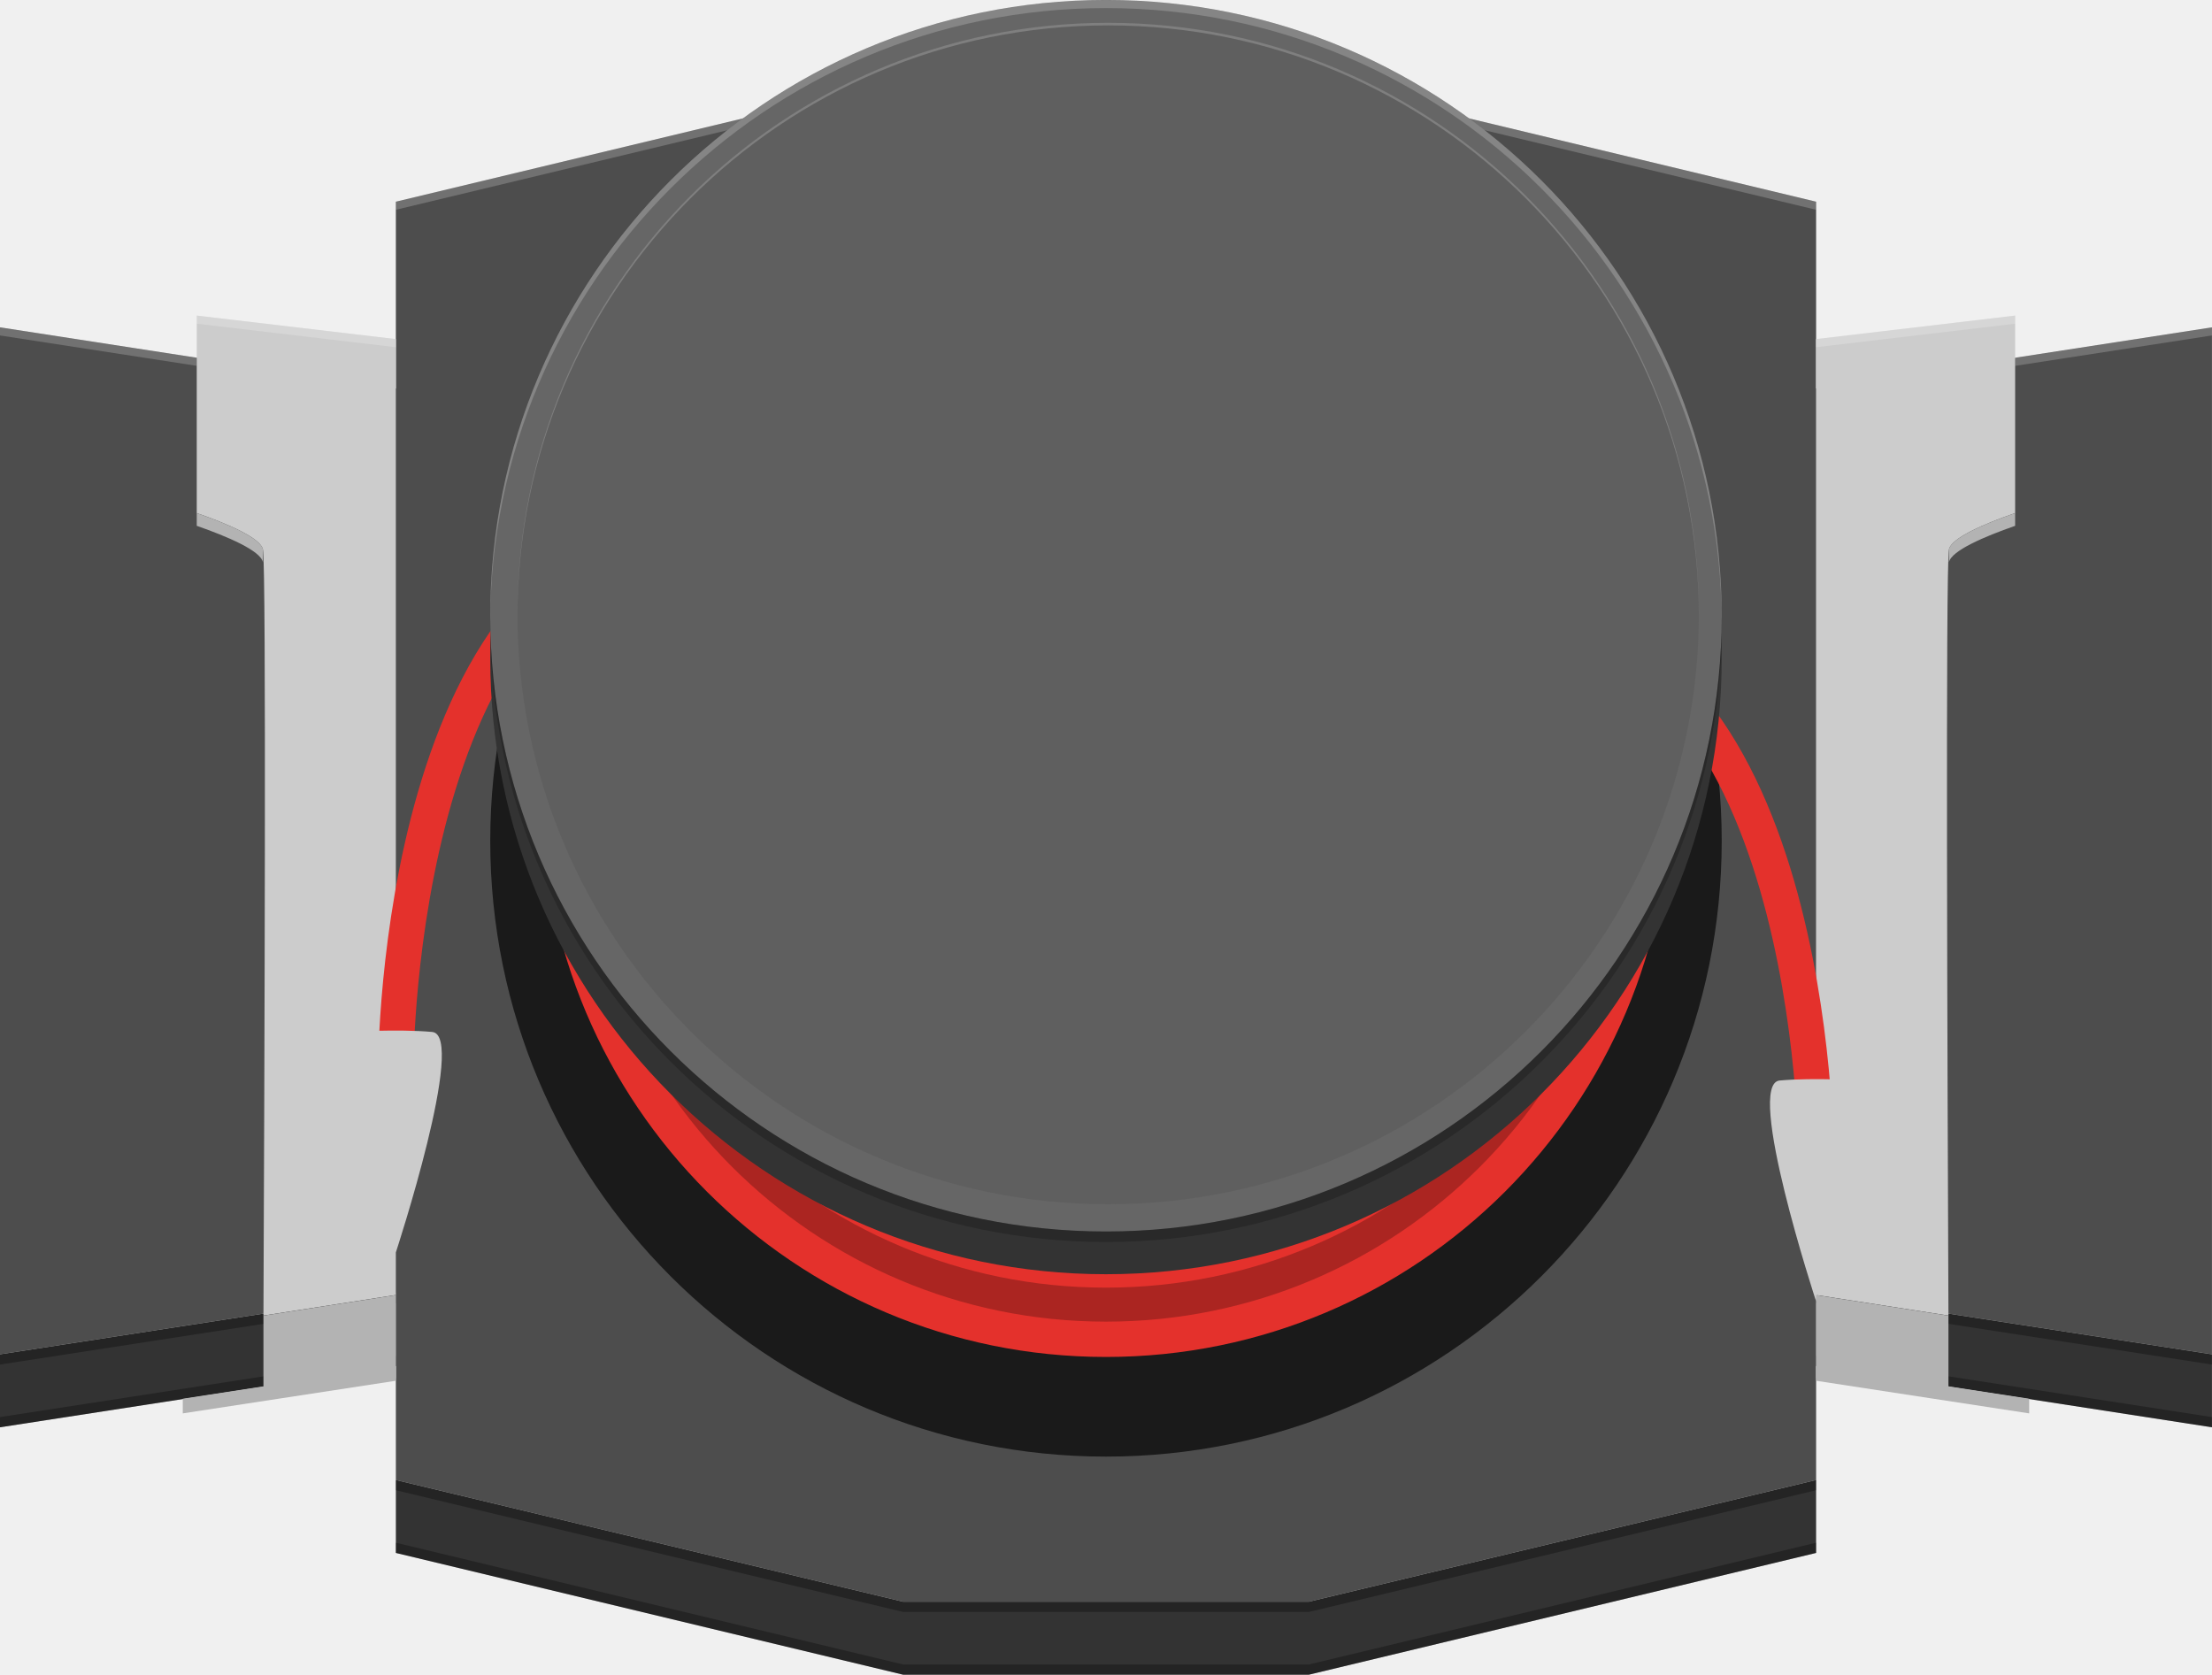
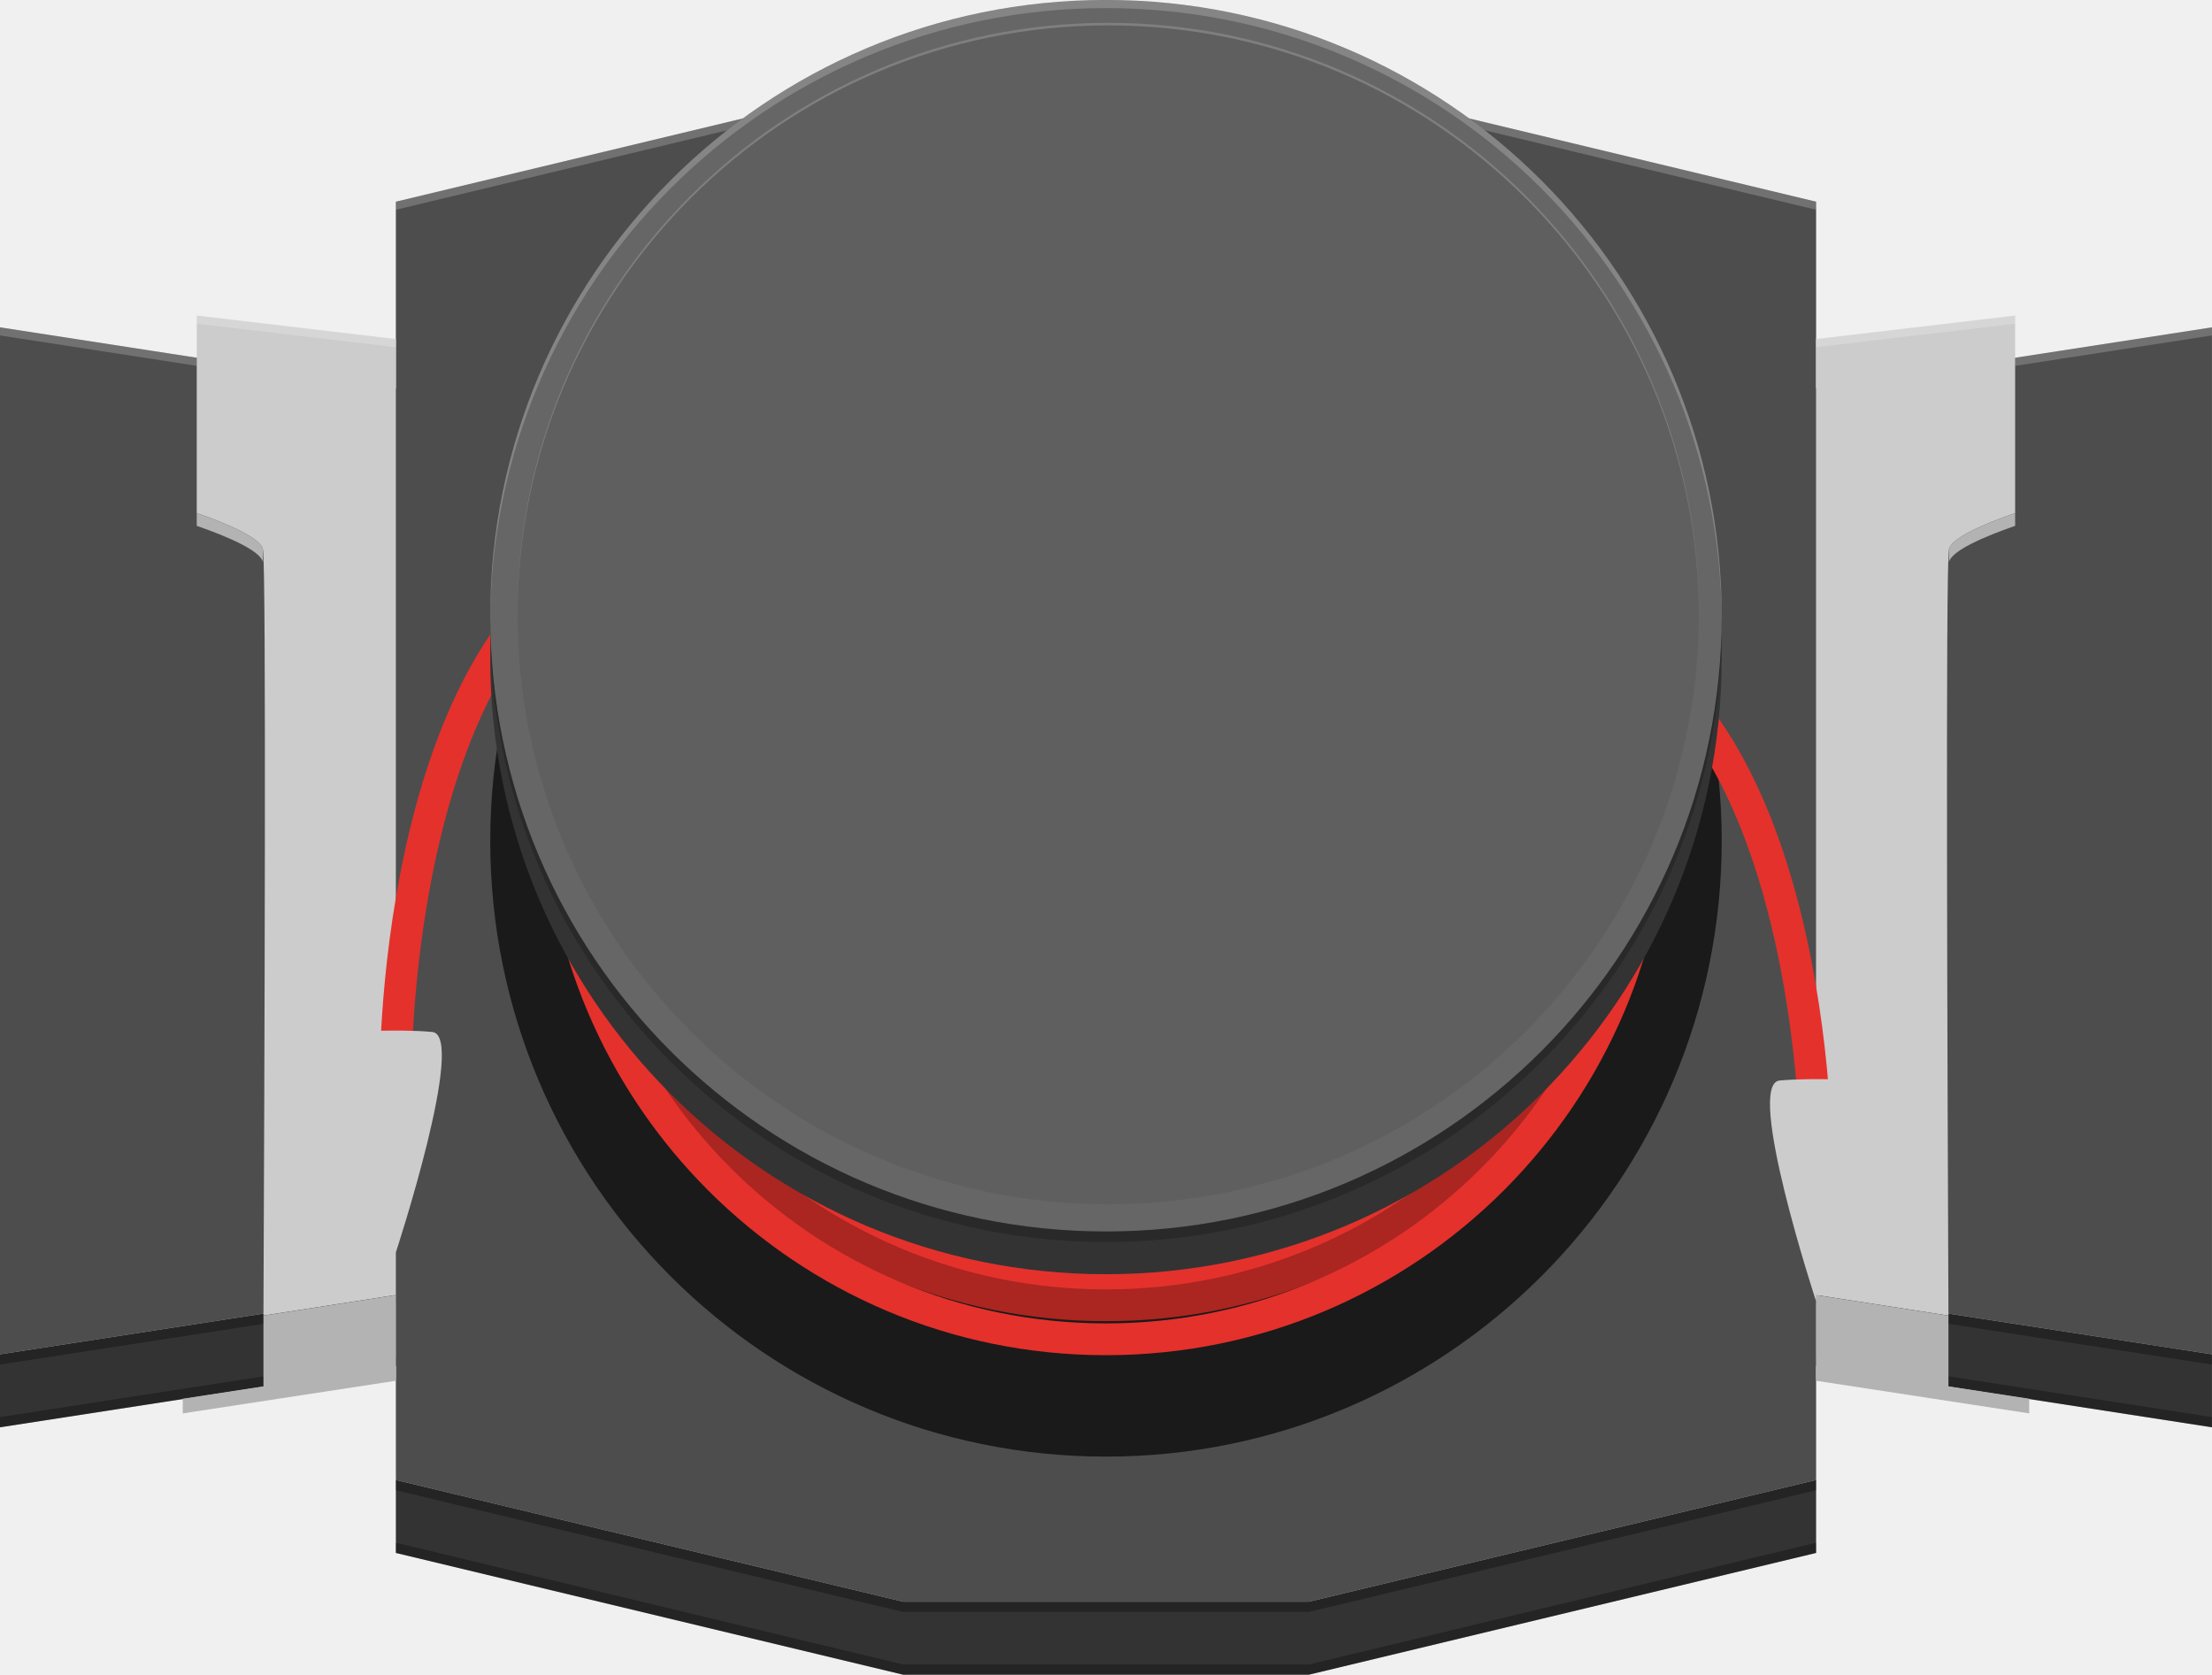
<svg xmlns="http://www.w3.org/2000/svg" version="1.1" id="Ebene_1" x="0px" y="0px" width="62.645px" height="47.426px" viewBox="-9.774 9.775 62.645 47.426" enable-background="new -9.774 9.775 62.645 47.426" xml:space="preserve">
  <g>
    <polygon fill="#4D4D4D" points="41.659,20.777 41.659,15.487 27.295,12.04 15.802,12.04 1.437,15.487 1.437,20.777 -9.774,19.045    -9.774,48.129 1.437,46.397 1.437,51.688 15.802,55.135 27.295,55.135 41.659,51.688 41.659,46.397 52.87,48.129 52.87,19.045  " />
    <polygon fill="#333333" points="-9.774,50.195 1.437,48.462 1.437,53.753 15.802,57.201 27.295,57.201 41.659,53.753    41.659,48.462 52.87,50.195 52.87,48.129 41.659,46.397 41.659,51.688 27.295,55.135 15.802,55.135 1.437,51.688 1.437,46.397    -9.774,48.129  " />
    <polygon opacity="0.3" points="41.659,48.173 52.87,49.906 52.87,50.195 41.659,48.462  " />
    <polygon opacity="0.3" points="1.437,53.464 15.802,56.912 27.295,56.912 41.659,53.464 41.659,53.753 27.295,57.201    15.802,57.201 1.437,53.753  " />
    <polygon opacity="0.3" points="-9.774,49.906 1.437,48.173 1.437,48.462 -9.774,50.195  " />
    <polygon opacity="0.3" points="41.659,46.397 52.87,48.129 52.87,48.418 41.659,46.686  " />
    <polygon opacity="0.3" points="1.437,51.688 15.802,55.135 27.295,55.135 41.659,51.688 41.659,51.977 27.295,55.424    15.802,55.424 1.437,51.977  " />
    <polygon opacity="0.3" points="-9.774,48.129 1.437,46.397 1.437,46.686 -9.774,48.418  " />
    <circle fill="#1A1A1A" cx="21.548" cy="33.587" r="17.438" />
-     <path fill="none" stroke="#E4312C" stroke-miterlimit="10" d="M37.031,30.377c0,8.551-6.932,15.483-15.483,15.483   c-8.551,0-15.483-6.932-15.483-15.483" />
-     <path fill="none" stroke="#AB2521" stroke-miterlimit="10" d="M37.031,31.257c0,8.551-6.932,15.483-15.483,15.483   c-8.551,0-15.483-6.932-15.483-15.483" />
-     <path fill="none" stroke="#AB2521" stroke-miterlimit="10" d="M37.031,29.759c0,8.551-6.932,15.483-15.483,15.483   c-8.551,0-15.483-6.932-15.483-15.483" />
-     <path fill="none" stroke="#E4312C" stroke-miterlimit="10" d="M37.031,32.221c0,8.551-6.932,15.482-15.483,15.482   c-8.551,0-15.483-6.932-15.483-15.482" />
+     <path fill="none" stroke="#E4312C" stroke-width="0.9px" stroke-miterlimit="10" d="M37.031,30.377c0,8.551-6.932,15.483-15.483,15.483   c-8.551,0-15.483-6.932-15.483-15.483" />
+     <path fill="none" stroke="#AB2521" stroke-width="0.9px" stroke-miterlimit="10" d="M37.031,31.257c0,8.551-6.932,15.483-15.483,15.483   c-8.551,0-15.483-6.932-15.483-15.483" />
+     <path fill="none" stroke="#AB2521" stroke-width="0.9px" stroke-miterlimit="10" d="M37.031,29.759c0,8.551-6.932,15.483-15.483,15.483   c-8.551,0-15.483-6.932-15.483-15.483" />
+     <path fill="none" stroke="#E4312C" stroke-width="0.9px" stroke-miterlimit="10" d="M37.031,32.221c0,8.551-6.932,15.482-15.483,15.482   c-8.551,0-15.483-6.932-15.483-15.482" />
    <path fill="#CCCCCC" d="M-4.202,18.712v5.592c0.871,0.304,1.809,0.703,1.875,1.033c0.098,0.492,0.042,14.938,0.014,21.694   l3.75-0.583v-27.07L-4.202,18.712z" />
    <path fill="#CCCCCC" d="M47.296,18.712v5.592c-0.871,0.304-1.809,0.703-1.875,1.033c-0.098,0.492-0.042,14.938-0.014,21.694   l-3.75-0.583v-27.07L47.296,18.712z" />
    <path fill="#B3B3B3" d="M-4.202,24.666c0.871,0.304,1.809,0.703,1.875,1.033v-0.361c-0.066-0.33-1.004-0.729-1.875-1.033V24.666z" />
    <path fill="#B3B3B3" d="M45.421,25.699c0.066-0.33,1.004-0.729,1.875-1.033v-0.361c-0.871,0.304-1.809,0.703-1.875,1.033V25.699z" />
-     <path fill="none" stroke="#E4312C" stroke-miterlimit="10" d="M1.437,39.962c0,0,0-15.25,8.861-15.25" />
-     <path fill="none" stroke="#E4312C" stroke-miterlimit="10" d="M41.657,42.462c0,0,0-15.25-8.861-15.25" />
+     <path fill="none" stroke="#E4312C" stroke-width="0.9px" stroke-miterlimit="10" d="M1.437,39.962c0,0,0-15.25,8.861-15.25" />
+     <path fill="none" stroke="#E4312C" stroke-width="0.9px" stroke-miterlimit="10" d="M41.657,42.462c0,0,0-15.25-8.861-15.25" />
    <circle fill="#333333" cx="21.548" cy="28.422" r="17.438" />
    <circle fill="#666666" cx="21.548" cy="27.212" r="17.438" />
    <path opacity="0.2" d="M4.11,27.212c0,9.631,7.807,17.438,17.438,17.438c9.631,0,17.438-7.807,17.438-17.438v0.298   c0,9.631-7.807,17.438-17.438,17.438c-9.63,0-17.438-7.807-17.438-17.438V27.212z" />
    <circle fill="#5F5F5F" cx="21.61" cy="27.15" r="16.729" />
    <g opacity="0.2">
      <polygon fill="#FFFFFF" points="47.296,20.136 52.87,19.275 52.87,19.045 47.296,19.907   " />
      <polygon fill="#FFFFFF" points="-9.774,19.275 -4.204,20.135 -4.204,19.906 -9.774,19.045   " />
      <polygon fill="#FFFFFF" points="-4.202,18.942 1.437,19.608 1.437,19.379 -4.202,18.712   " />
      <polygon fill="#FFFFFF" points="41.657,19.608 47.296,18.942 47.296,18.712 41.657,19.379   " />
      <path fill="#FFFFFF" d="M38.985,27.442c0-9.63-7.807-17.438-17.438-17.438c-9.63,0-17.438,7.807-17.438,17.438v-0.229    c0-9.63,7.807-17.438,17.438-17.438c9.631,0,17.438,7.807,17.438,17.438V27.442z" />
      <g>
        <path fill="#FFFFFF" d="M1.437,15.487v0.229l9.423-2.261c0.148-0.115,0.3-0.227,0.452-0.338L1.437,15.487z" />
        <path fill="#FFFFFF" d="M41.659,15.487l-9.875-2.37c0.152,0.111,0.304,0.223,0.452,0.338l9.423,2.261V15.487z" />
      </g>
      <path fill="#FFFFFF" d="M38.339,27.223c0-9.239-7.489-16.729-16.729-16.729c-9.239,0-16.729,7.49-16.729,16.729V27.15    c0-9.239,7.49-16.729,16.729-16.729c9.239,0,16.729,7.49,16.729,16.729V27.223z" />
    </g>
    <path fill="#CCCCCC" d="M1.437,45.242c0,0,2.02-6.155,1.028-6.243s-2.333,0-2.333,0L1.437,45.242z" />
    <path fill="#CCCCCC" d="M41.655,46.617c0,0-2.02-6.155-1.028-6.243s2.333,0,2.333,0L41.655,46.617z" />
    <polygon fill="#B3B3B3" points="-2.313,47.032 1.437,46.449 1.437,48.803 -2.313,49.386  " />
    <polygon fill="#B3B3B3" points="41.657,46.449 45.407,47.032 45.407,49.386 41.657,48.803  " />
    <polygon fill="#B3B3B3" points="1.437,48.877 -4.598,49.801 -4.598,49.386 1.437,48.462  " />
    <polygon fill="#B3B3B3" points="41.659,48.877 47.694,49.801 47.694,49.386 41.659,48.462  " />
  </g>
</svg>
